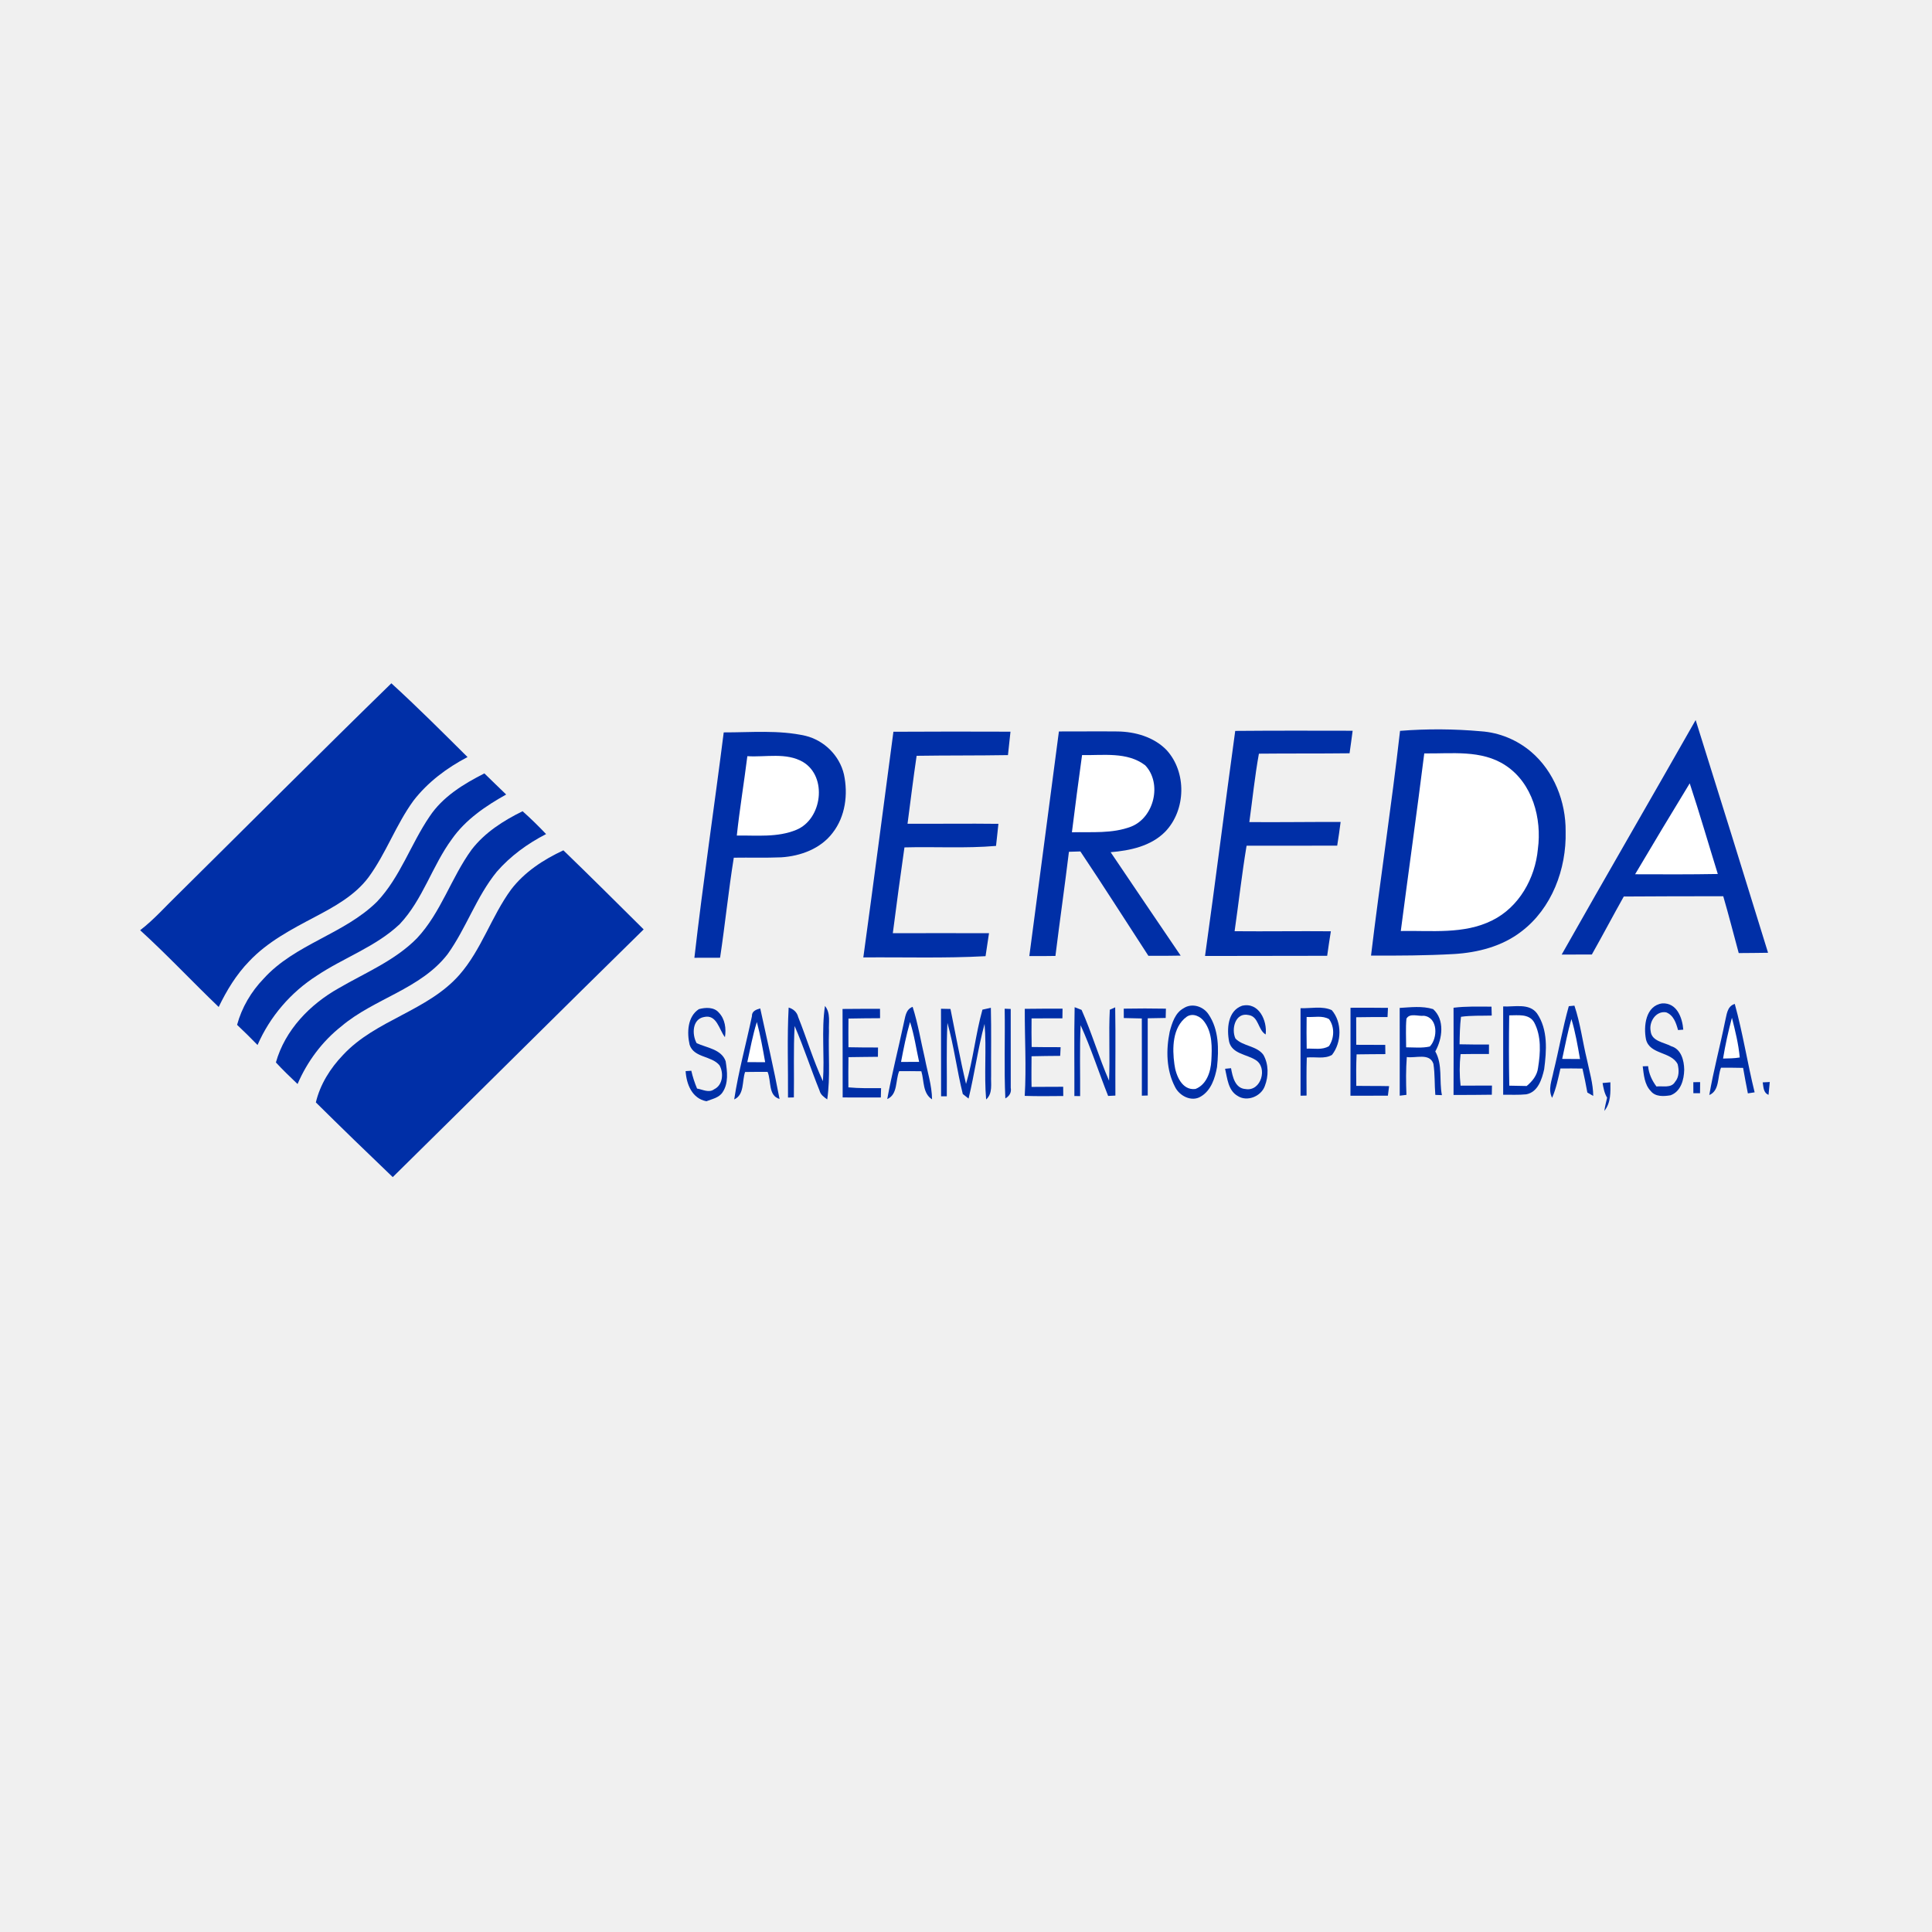
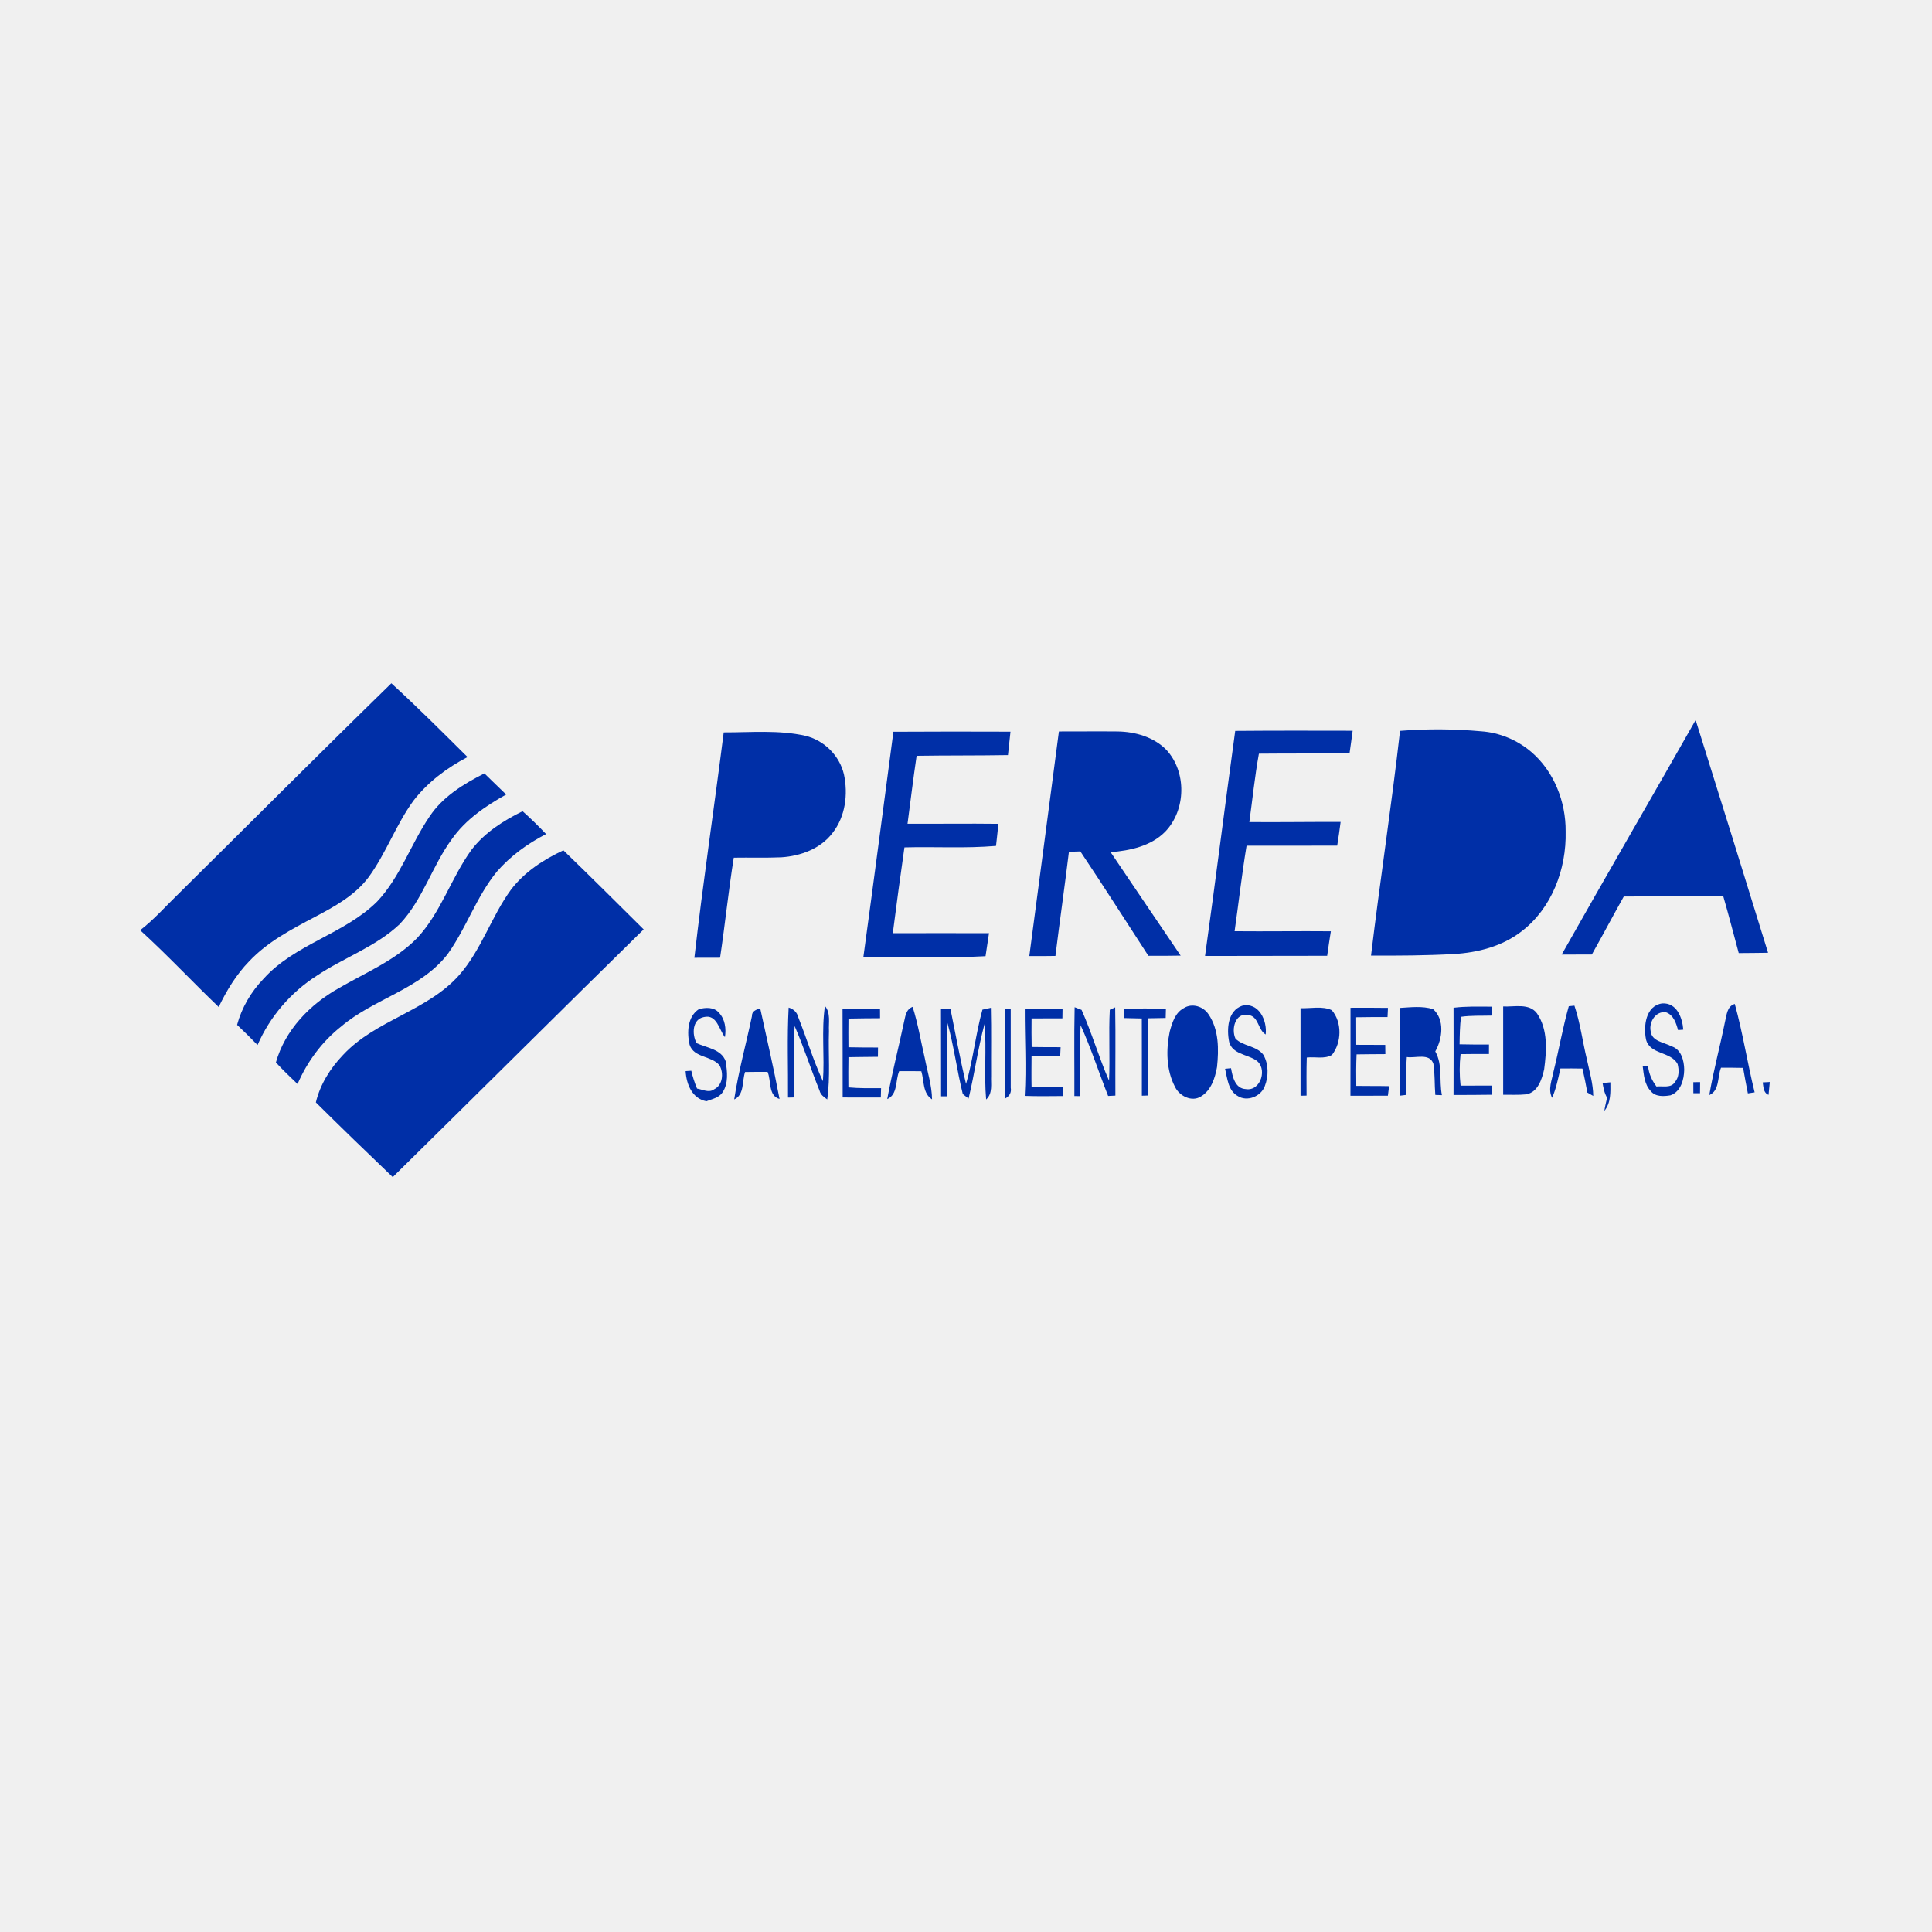
<svg xmlns="http://www.w3.org/2000/svg" width="506" zoomAndPan="magnify" viewBox="0 0 379.5 379.5" height="506" preserveAspectRatio="xMidYMid meet" version="1.0">
  <defs>
    <clipPath id="8db31d6c61">
      <path d="M 27.008 134.086 L 352.078 134.086 L 352.078 244.938 L 27.008 244.938 Z M 27.008 134.086 " clip-rule="nonzero" />
    </clipPath>
    <clipPath id="e66a4d5dcc">
      <path d="M 27.008 134.086 L 92 134.086 L 92 198 L 27.008 198 Z M 27.008 134.086 " clip-rule="nonzero" />
    </clipPath>
  </defs>
  <g clip-path="url(#e66a4d5dcc)">
    <path fill="#002fa7" d="M 35.09 175.551 C 49.016 161.777 62.844 147.895 76.875 134.219 C 82.004 138.898 86.914 143.816 91.836 148.707 C 87.785 150.828 84.035 153.625 81.227 157.262 C 77.781 161.98 75.844 167.609 72.387 172.328 C 69.719 175.891 65.723 178.074 61.867 180.109 C 57.273 182.535 52.547 184.996 48.941 188.828 C 46.418 191.426 44.52 194.551 42.957 197.801 C 37.766 192.828 32.844 187.562 27.531 182.723 C 30.293 180.602 32.586 177.961 35.09 175.551 Z M 35.09 175.551 " fill-opacity="1" fill-rule="nonzero" />
  </g>
  <path fill="#002fa7" d="M 306.758 187.504 C 315.457 172.105 324.34 156.816 333.074 141.438 C 337.859 156.664 342.598 171.906 347.297 187.152 C 345.371 187.188 343.453 187.195 341.535 187.211 C 340.527 183.492 339.574 179.75 338.496 176.047 C 331.98 176.043 325.469 176.059 318.957 176.102 C 316.836 179.879 314.812 183.719 312.684 187.492 C 310.707 187.492 308.727 187.492 306.758 187.504 Z M 306.758 187.504 " fill-opacity="1" fill-rule="nonzero" />
  <path fill="#002fa7" d="M 142.16 143.863 C 147.508 143.879 152.949 143.348 158.223 144.535 C 161.895 145.434 164.91 148.414 165.773 152.105 C 166.613 156.008 166.062 160.395 163.547 163.602 C 161.195 166.715 157.262 168.16 153.477 168.402 C 150.363 168.535 147.246 168.426 144.137 168.477 C 143.09 175 142.43 181.582 141.445 188.125 C 139.762 188.137 138.082 188.148 136.398 188.137 C 138.086 173.352 140.293 158.629 142.16 143.863 Z M 142.16 143.863 " fill-opacity="1" fill-rule="nonzero" />
  <path fill="#002fa7" d="M 175.492 143.738 C 183.16 143.699 190.824 143.688 198.488 143.723 C 198.332 145.254 198.16 146.793 197.992 148.324 C 192.012 148.426 186.031 148.367 180.051 148.461 C 179.395 152.902 178.852 157.355 178.266 161.805 C 184.219 161.84 190.168 161.746 196.117 161.824 C 195.977 163.27 195.801 164.715 195.648 166.16 C 189.672 166.676 183.648 166.289 177.66 166.453 C 176.855 172.062 176.098 177.68 175.375 183.305 C 181.672 183.27 187.973 183.316 194.27 183.305 C 194.035 184.809 193.812 186.316 193.59 187.82 C 185.598 188.258 177.582 187.996 169.582 188.066 C 171.609 173.297 173.527 158.512 175.492 143.738 Z M 175.492 143.738 " fill-opacity="1" fill-rule="nonzero" />
  <path fill="#002fa7" d="M 208 143.68 C 211.84 143.688 215.672 143.641 219.512 143.68 C 222.98 143.723 226.625 144.762 229.113 147.297 C 233.133 151.645 232.98 159.102 228.895 163.355 C 226.098 166.211 221.996 167.078 218.16 167.395 C 222.723 174.18 227.328 180.941 231.914 187.711 C 229.805 187.758 227.691 187.758 225.578 187.75 C 221.121 180.918 216.762 174.023 212.215 167.246 C 211.652 167.266 210.531 167.301 209.969 167.316 C 209.137 174.141 208.16 180.953 207.316 187.773 C 205.609 187.805 203.895 187.809 202.188 187.797 C 204.109 173.086 206.094 158.391 208 143.68 Z M 208 143.68 " fill-opacity="1" fill-rule="nonzero" />
  <path fill="#002fa7" d="M 242.633 143.57 C 250.324 143.504 258.012 143.523 265.699 143.539 C 265.5 145.016 265.312 146.488 265.09 147.965 C 259.156 148.039 253.219 147.98 247.285 148.043 C 246.477 152.496 246.023 157.008 245.406 161.484 C 251.383 161.531 257.355 161.434 263.336 161.457 C 263.137 163.012 262.918 164.562 262.664 166.113 C 256.73 166.102 250.797 166.129 244.863 166.125 C 243.938 171.699 243.312 177.324 242.512 182.918 C 248.812 182.977 255.113 182.871 261.418 182.93 C 261.164 184.531 260.914 186.137 260.695 187.746 C 252.699 187.77 244.699 187.758 236.703 187.781 C 238.766 173.051 240.605 158.297 242.633 143.57 Z M 242.633 143.57 " fill-opacity="1" fill-rule="nonzero" />
  <path fill="#002fa7" d="M 275.008 143.562 C 280.309 143.137 285.668 143.176 290.969 143.652 C 294.539 143.902 298.008 145.348 300.734 147.66 C 305.246 151.492 307.594 157.484 307.535 163.332 C 307.715 170.699 304.824 178.445 298.832 182.98 C 295.059 185.895 290.293 187.117 285.598 187.398 C 280.18 187.703 274.738 187.727 269.309 187.703 C 271.078 172.977 273.336 158.301 275.008 143.562 Z M 275.008 143.562 " fill-opacity="1" fill-rule="nonzero" />
-   <path fill="#ffffff" d="M 212.547 148.32 C 216.691 148.402 221.438 147.629 224.953 150.332 C 228.316 153.879 226.707 160.613 222.16 162.379 C 218.465 163.785 214.422 163.387 210.555 163.48 C 211.172 158.418 211.859 153.371 212.547 148.32 Z M 212.547 148.32 " fill-opacity="1" fill-rule="nonzero" />
-   <path fill="#ffffff" d="M 275.156 182.875 C 276.668 171.246 278.309 159.629 279.766 147.992 C 285.113 148.074 291.004 147.219 295.723 150.344 C 301.039 153.832 302.895 160.77 302.082 166.797 C 301.547 172.527 298.379 178.191 293.109 180.793 C 287.566 183.574 281.145 182.754 275.156 182.875 Z M 275.156 182.875 " fill-opacity="1" fill-rule="nonzero" />
-   <path fill="#ffffff" d="M 146.801 148.535 C 150.426 148.77 154.426 147.754 157.734 149.676 C 162.57 152.574 161.508 160.895 156.441 162.996 C 152.746 164.543 148.633 164.07 144.73 164.125 C 145.289 158.91 146.152 153.738 146.801 148.535 Z M 146.801 148.535 " fill-opacity="1" fill-rule="nonzero" />
  <path fill="#002fa7" d="M 84.375 160.395 C 86.949 156.5 91.062 153.988 95.148 151.918 C 96.574 153.293 97.984 154.699 99.426 156.066 C 95.406 158.309 91.453 160.992 88.773 164.809 C 84.883 170.09 83.066 176.711 78.512 181.531 C 73.82 185.973 67.555 188.094 62.246 191.641 C 57.133 194.906 53.008 199.691 50.59 205.27 C 49.281 203.918 47.941 202.602 46.57 201.309 C 47.496 197.895 49.34 194.777 51.789 192.238 C 57.934 185.426 67.602 183.508 74.07 177.105 C 78.625 172.281 80.684 165.809 84.375 160.395 Z M 84.375 160.395 " fill-opacity="1" fill-rule="nonzero" />
-   <path fill="#ffffff" d="M 331.91 153.871 C 333.859 159.777 335.586 165.746 337.426 171.676 C 332.008 171.777 326.598 171.746 321.18 171.73 C 324.719 165.758 328.289 159.801 331.91 153.871 Z M 331.91 153.871 " fill-opacity="1" fill-rule="nonzero" />
  <path fill="#002fa7" d="M 92.637 166.898 C 95.223 163.531 98.887 161.199 102.652 159.348 C 104.258 160.777 105.789 162.281 107.266 163.836 C 103.633 165.703 100.266 168.145 97.582 171.234 C 93.578 176.141 91.594 182.305 87.926 187.422 C 82.633 194.281 73.516 196.129 67.066 201.586 C 63.293 204.555 60.34 208.527 58.449 212.934 C 57 211.559 55.555 210.172 54.195 208.695 C 55.984 202.336 60.867 197.293 66.523 194.117 C 71.773 191.055 77.59 188.691 81.906 184.293 C 86.629 179.254 88.617 172.422 92.637 166.898 Z M 92.637 166.898 " fill-opacity="1" fill-rule="nonzero" />
  <path fill="#002fa7" d="M 100.395 174.727 C 103.035 171.273 106.766 168.844 110.664 167.027 C 115.973 172.152 121.195 177.363 126.434 182.559 C 109.949 198.727 93.598 215.023 77.145 231.219 C 72.07 226.367 67.031 221.48 62.043 216.543 C 62.883 213.004 64.879 209.836 67.379 207.227 C 73.797 200.312 83.988 198.598 90.242 191.484 C 94.59 186.52 96.523 180.016 100.395 174.727 Z M 100.395 174.727 " fill-opacity="1" fill-rule="nonzero" />
  <path fill="#002fa7" d="M 323.324 204.18 C 322.801 201.574 323.246 197.543 326.516 197.094 C 329.383 196.938 330.465 199.91 330.645 202.254 L 329.617 202.332 C 329.234 200.957 328.746 199.398 327.266 198.848 C 325.246 198.527 323.875 200.734 324.234 202.531 C 324.422 204.559 326.836 204.719 328.281 205.508 C 330.246 206.082 330.805 208.316 330.828 210.125 C 330.793 212.062 330.172 214.418 328.137 215.145 C 326.82 215.367 325.156 215.477 324.246 214.301 C 323.004 213.004 322.895 211.125 322.676 209.453 L 323.734 209.422 C 323.871 210.902 324.492 212.242 325.375 213.418 C 326.59 213.266 328.266 213.805 329.02 212.523 C 329.852 211.574 329.832 210.176 329.535 209.023 C 328.234 206.508 324.07 207.188 323.324 204.18 Z M 323.324 204.18 " fill-opacity="1" fill-rule="nonzero" />
  <path fill="#002fa7" d="M 137.285 198.223 C 138.586 197.867 140.277 197.785 141.223 198.93 C 142.43 200.199 142.668 202.062 142.398 203.73 C 141.23 202.23 140.809 199.188 138.281 199.773 C 135.957 200.195 135.895 203.203 136.84 204.906 C 138.832 205.828 141.703 206.094 142.539 208.449 C 142.852 210.457 143.137 212.793 141.926 214.57 C 141.219 215.648 139.871 215.871 138.762 216.316 C 135.934 215.777 134.836 212.973 134.676 210.398 C 134.957 210.383 135.512 210.348 135.793 210.324 C 136.062 211.523 136.449 212.688 136.922 213.824 C 138.027 214.004 139.258 214.742 140.293 213.957 C 141.996 213.145 142.184 210.758 141.336 209.266 C 139.797 207.352 136.309 207.82 135.461 205.223 C 134.918 202.859 135.027 199.68 137.285 198.223 Z M 137.285 198.223 " fill-opacity="1" fill-rule="nonzero" />
  <path fill="#002fa7" d="M 165.5 198.188 C 167.953 198.16 170.41 198.16 172.859 198.164 C 172.867 198.773 172.867 199.387 172.871 200.004 C 170.801 200.02 168.73 200.027 166.664 200.074 C 166.637 201.949 166.648 203.828 166.66 205.707 C 168.594 205.754 170.531 205.754 172.469 205.758 C 172.461 206.367 172.457 206.977 172.449 207.586 C 170.52 207.621 168.59 207.613 166.664 207.656 C 166.637 209.633 166.625 211.609 166.648 213.59 C 168.781 213.789 170.93 213.754 173.07 213.746 C 173.059 214.203 173.031 215.121 173.02 215.578 C 170.52 215.57 168.023 215.578 165.523 215.57 C 165.512 209.773 165.527 203.98 165.5 198.188 Z M 165.5 198.188 " fill-opacity="1" fill-rule="nonzero" />
  <path fill="#002fa7" d="M 197.348 198.141 C 197.641 198.152 198.238 198.176 198.535 198.188 C 198.551 203.348 198.547 208.508 198.539 213.672 C 198.711 214.602 198.277 215.312 197.477 215.758 C 197.211 209.891 197.445 204.016 197.348 198.141 Z M 197.348 198.141 " fill-opacity="1" fill-rule="nonzero" />
  <path fill="#002fa7" d="M 220.738 198.129 C 223.5 198.078 226.258 198.078 229.02 198.129 C 229 198.738 228.984 199.348 228.973 199.957 C 227.797 199.98 226.621 199.992 225.445 200.02 C 225.445 205.074 225.434 210.129 225.449 215.188 C 225.156 215.199 224.582 215.211 224.293 215.223 C 224.285 210.164 224.305 205.109 224.285 200.055 C 223.102 200.02 221.922 199.996 220.746 199.973 C 220.738 199.359 220.738 198.746 220.738 198.129 Z M 220.738 198.129 " fill-opacity="1" fill-rule="nonzero" />
  <path fill="#002fa7" d="M 232.52 198.031 C 234.156 196.961 236.379 197.684 237.398 199.254 C 239.445 202.266 239.422 206.121 239.059 209.598 C 238.672 211.773 237.895 214.203 235.871 215.391 C 234.047 216.516 231.645 215.258 230.797 213.477 C 229.082 210.188 229.023 206.238 229.758 202.672 C 230.219 200.945 230.828 198.93 232.52 198.031 Z M 232.52 198.031 " fill-opacity="1" fill-rule="nonzero" />
  <path fill="#002fa7" d="M 241.445 204.672 C 240.941 202.168 241.137 198.57 243.969 197.562 C 247.262 196.777 248.949 200.477 248.613 203.203 C 247.062 202.273 247.273 199.68 245.262 199.383 C 242.645 198.797 241.816 202.125 242.676 204 C 244.18 205.551 246.852 205.398 248.168 207.203 C 249.215 209.047 249.203 211.383 248.445 213.336 C 247.707 215.371 244.953 216.496 243.086 215.258 C 241.23 214.18 241.082 211.805 240.641 209.938 L 241.809 209.824 C 242.109 211.492 242.594 213.805 244.684 213.922 C 247.727 214.441 249.09 209.668 246.613 208.195 C 244.871 207.094 242.062 207.012 241.445 204.672 Z M 241.445 204.672 " fill-opacity="1" fill-rule="nonzero" />
  <path fill="#002fa7" d="M 255.461 198.035 C 257.477 198.113 259.703 197.555 261.598 198.422 C 263.656 200.793 263.551 204.789 261.637 207.215 C 260.18 208.082 258.305 207.543 256.688 207.727 C 256.605 210.219 256.641 212.711 256.648 215.203 C 256.355 215.211 255.766 215.223 255.465 215.227 C 255.473 209.492 255.461 203.766 255.461 198.035 Z M 255.461 198.035 " fill-opacity="1" fill-rule="nonzero" />
  <path fill="#002fa7" d="M 265.277 197.953 C 267.73 197.949 270.18 197.93 272.637 197.973 C 272.602 198.574 272.574 199.176 272.551 199.781 C 270.496 199.781 268.441 199.77 266.395 199.816 C 266.395 201.617 266.402 203.426 266.406 205.227 C 268.305 205.246 270.199 205.238 272.102 205.246 C 272.105 205.695 272.117 206.602 272.125 207.059 C 270.238 207.074 268.355 207.074 266.473 207.109 C 266.379 209.172 266.383 211.234 266.414 213.297 C 268.559 213.336 270.707 213.297 272.859 213.348 C 272.801 213.816 272.68 214.754 272.621 215.223 C 270.168 215.227 267.719 215.238 265.266 215.234 C 265.289 209.469 265.273 203.711 265.277 197.953 Z M 265.277 197.953 " fill-opacity="1" fill-rule="nonzero" />
  <path fill="#002fa7" d="M 285.516 197.949 C 287.992 197.645 290.484 197.719 292.973 197.738 C 292.988 198.316 293 198.902 293.02 199.488 C 291.004 199.547 288.973 199.441 286.98 199.727 C 286.758 201.52 286.734 203.324 286.703 205.129 C 288.629 205.18 290.555 205.176 292.48 205.176 C 292.473 205.793 292.473 206.41 292.473 207.031 C 290.613 207.023 288.754 207.031 286.898 207.062 C 286.668 209.125 286.676 211.195 286.902 213.254 C 288.953 213.254 291.004 213.23 293.066 213.242 C 293.059 213.688 293.043 214.582 293.035 215.035 C 290.523 215.051 288.02 215.105 285.516 215.082 C 285.535 209.371 285.535 203.66 285.516 197.949 Z M 285.516 197.949 " fill-opacity="1" fill-rule="nonzero" />
  <path fill="#002fa7" d="M 295.266 215.035 C 295.258 209.254 295.258 203.473 295.266 197.695 C 297.457 197.812 300.391 196.988 301.918 199.07 C 304.098 202.262 303.797 206.398 303.316 210.043 C 302.875 212.016 302.074 214.547 299.789 214.957 C 298.285 215.105 296.77 215.027 295.266 215.035 Z M 295.266 215.035 " fill-opacity="1" fill-rule="nonzero" />
  <path fill="#002fa7" d="M 308.156 197.645 C 308.43 197.613 308.984 197.562 309.262 197.539 C 310.426 200.992 310.863 204.641 311.73 208.176 C 312.215 210.523 312.941 212.852 312.957 215.273 C 312.672 215.105 312.094 214.77 311.801 214.602 C 311.523 213.027 311.195 211.457 310.84 209.895 C 309.395 209.867 307.949 209.867 306.512 209.883 C 306.066 211.828 305.684 213.805 304.879 215.641 C 304.02 213.98 304.836 212.195 305.148 210.516 C 306.207 206.238 306.961 201.887 308.156 197.645 Z M 308.156 197.645 " fill-opacity="1" fill-rule="nonzero" />
  <path fill="#002fa7" d="M 338.832 200.734 C 339.184 199.41 339.184 197.68 340.758 197.199 C 342.344 202.922 343.238 208.809 344.66 214.566 C 344.324 214.617 343.66 214.719 343.332 214.77 C 343.02 213.098 342.668 211.434 342.395 209.762 C 340.945 209.727 339.492 209.723 338.055 209.727 C 337.32 211.5 337.824 214.215 335.754 215.098 C 336.578 210.27 337.867 205.531 338.832 200.734 Z M 338.832 200.734 " fill-opacity="1" fill-rule="nonzero" />
  <path fill="#002fa7" d="M 147.699 199.621 C 147.664 198.605 148.52 198.316 149.332 198.082 C 150.621 204.004 151.996 209.906 153.125 215.863 C 150.855 215.223 151.535 212.297 150.773 210.547 C 149.305 210.539 147.836 210.551 146.359 210.57 C 145.73 212.344 146.262 215.039 144.219 215.957 C 145.055 210.453 146.555 205.07 147.699 199.621 Z M 147.699 199.621 " fill-opacity="1" fill-rule="nonzero" />
  <path fill="#002fa7" d="M 154.785 215.59 C 154.832 209.703 154.594 203.801 154.914 197.914 C 155.84 198.184 156.559 198.82 156.781 199.762 C 158.457 203.945 159.738 208.289 161.645 212.379 C 162.012 207.461 161.316 202.488 162.047 197.602 C 163.211 199.012 162.738 200.875 162.832 202.535 C 162.68 207.008 163.129 211.512 162.492 215.957 C 161.855 215.508 161.184 215.039 160.984 214.23 C 159.281 210.023 157.895 205.695 156.086 201.535 C 155.832 206.203 156.016 210.887 155.938 215.566 Z M 154.785 215.59 " fill-opacity="1" fill-rule="nonzero" />
  <path fill="#002fa7" d="M 177.5 201.102 C 177.828 199.875 177.832 198.305 179.266 197.773 C 180.328 201.086 180.875 204.531 181.672 207.914 C 182.18 210.582 183.047 213.207 183.082 215.945 C 181.211 214.754 181.543 212.297 180.977 210.422 C 179.523 210.395 178.074 210.395 176.621 210.41 C 175.867 212.215 176.383 214.977 174.281 215.887 C 175.188 210.926 176.453 206.035 177.5 201.102 Z M 177.5 201.102 " fill-opacity="1" fill-rule="nonzero" />
  <path fill="#002fa7" d="M 184.836 198.148 C 185.305 198.16 186.234 198.176 186.699 198.188 C 187.703 203.098 188.59 208.035 189.758 212.91 C 191.164 208.129 191.637 203.121 192.98 198.324 C 193.391 198.234 194.223 198.055 194.633 197.961 C 194.742 202.406 194.656 206.859 194.684 211.312 C 194.609 212.902 195.047 214.754 193.707 215.969 C 193.273 211.031 193.812 206.059 193.398 201.121 C 192.086 205.945 191.434 210.926 190.254 215.789 C 189.969 215.566 189.402 215.121 189.121 214.898 C 187.969 210.277 187.395 205.516 186.102 200.922 C 185.867 205.723 186.031 210.539 185.98 215.348 C 185.699 215.348 185.137 215.348 184.855 215.348 C 184.844 209.617 184.859 203.883 184.836 198.148 Z M 184.836 198.148 " fill-opacity="1" fill-rule="nonzero" />
  <path fill="#002fa7" d="M 201.297 198.164 C 203.766 198.125 206.242 198.129 208.715 198.129 C 208.711 198.605 208.691 199.551 208.688 200.027 C 206.668 200.031 204.648 200.027 202.629 200.043 C 202.613 201.914 202.602 203.789 202.648 205.66 C 204.543 205.699 206.441 205.695 208.336 205.695 C 208.312 206.121 208.27 206.977 208.254 207.402 C 206.375 207.422 204.496 207.426 202.625 207.48 C 202.617 209.488 202.582 211.492 202.629 213.5 C 204.703 213.508 206.766 213.461 208.84 213.473 C 208.844 213.926 208.852 214.836 208.855 215.289 C 206.328 215.312 203.809 215.348 201.285 215.262 C 201.625 209.562 201.266 203.863 201.297 198.164 Z M 201.297 198.164 " fill-opacity="1" fill-rule="nonzero" />
  <path fill="#002fa7" d="M 211.09 197.844 C 211.43 197.977 212.113 198.242 212.453 198.371 C 214.473 202.91 215.859 207.719 217.848 212.277 C 218.059 207.637 217.754 202.98 217.996 198.34 L 219.055 197.871 C 219.16 203.648 219.059 209.43 219.094 215.203 C 218.617 215.227 218.141 215.25 217.668 215.273 C 215.836 210.656 214.32 205.906 212.266 201.383 C 212.051 206.023 212.203 210.668 212.168 215.309 L 211.039 215.289 C 211.066 209.477 210.961 203.66 211.09 197.844 Z M 211.09 197.844 " fill-opacity="1" fill-rule="nonzero" />
  <path fill="#002fa7" d="M 274.938 197.984 C 277.113 197.859 279.367 197.562 281.504 198.219 C 283.832 200.312 283.336 204.035 281.93 206.527 C 283.418 209.148 282.66 212.273 283.234 215.117 C 282.906 215.105 282.258 215.082 281.938 215.07 C 281.762 213.039 281.883 210.98 281.562 208.965 C 280.828 206.762 278.039 207.902 276.336 207.633 C 276.148 210.105 276.168 212.586 276.266 215.062 C 275.82 215.117 275.383 215.168 274.945 215.223 C 274.938 209.477 274.957 203.73 274.938 197.984 Z M 274.938 197.984 " fill-opacity="1" fill-rule="nonzero" />
-   <path fill="#ffffff" d="M 276.266 200.102 C 276.887 198.926 278.605 199.668 279.688 199.527 C 282.484 199.852 282.457 203.934 280.852 205.566 C 279.328 205.906 277.754 205.73 276.207 205.723 C 276.215 203.848 276.09 201.969 276.266 200.102 Z M 276.266 200.102 " fill-opacity="1" fill-rule="nonzero" />
-   <path fill="#ffffff" d="M 233.09 199.727 C 234.289 198.902 235.836 199.633 236.586 200.727 C 238.176 202.91 238.082 205.793 237.938 208.371 C 237.824 210.523 237.016 213.051 234.828 213.902 C 232.18 214.25 230.957 211.219 230.688 209.059 C 230.246 205.93 230.281 201.785 233.09 199.727 Z M 233.09 199.727 " fill-opacity="1" fill-rule="nonzero" />
-   <path fill="#ffffff" d="M 256.66 199.762 C 258.109 199.855 259.742 199.418 261.059 200.188 C 262.188 201.715 262.105 203.957 261.043 205.492 C 259.73 206.293 258.121 205.922 256.672 205.98 C 256.629 203.906 256.637 201.832 256.66 199.762 Z M 256.66 199.762 " fill-opacity="1" fill-rule="nonzero" />
-   <path fill="#ffffff" d="M 296.469 213.254 C 296.375 208.656 296.383 204.047 296.453 199.445 C 298.137 199.457 300.336 199.07 301.348 200.816 C 302.793 203.52 302.598 206.789 302.121 209.723 C 301.953 211.219 301 212.395 299.883 213.32 C 298.738 213.297 297.598 213.277 296.469 213.254 Z M 296.469 213.254 " fill-opacity="1" fill-rule="nonzero" />
-   <path fill="#ffffff" d="M 306.859 208 C 307.434 205.387 307.922 202.746 308.668 200.172 C 309.453 202.742 309.891 205.387 310.359 208.023 C 309.191 208.023 308.02 208.02 306.859 208 Z M 306.859 208 " fill-opacity="1" fill-rule="nonzero" />
-   <path fill="#ffffff" d="M 338.457 207.93 C 338.902 205.234 339.488 202.559 340.199 199.922 C 340.852 202.484 341.492 205.074 341.738 207.719 C 340.652 207.906 339.547 207.902 338.457 207.93 Z M 338.457 207.93 " fill-opacity="1" fill-rule="nonzero" />
-   <path fill="#ffffff" d="M 148.668 200.758 C 149.363 203.348 149.832 206 150.301 208.645 C 149.129 208.648 147.965 208.645 146.793 208.633 C 147.379 206 147.848 203.332 148.668 200.758 Z M 148.668 200.758 " fill-opacity="1" fill-rule="nonzero" />
-   <path fill="#ffffff" d="M 178.758 200.75 C 179.594 203.301 179.957 205.969 180.543 208.586 C 179.355 208.59 178.172 208.598 176.992 208.59 C 177.488 205.957 178.016 203.324 178.758 200.75 Z M 178.758 200.75 " fill-opacity="1" fill-rule="nonzero" />
  <path fill="#002fa7" d="M 314.789 212.734 C 315.168 212.699 315.938 212.633 316.324 212.598 C 316.348 214.535 316.445 216.609 315.141 218.211 C 315.262 217.332 315.48 216.48 315.684 215.617 C 315.145 214.742 314.965 213.73 314.789 212.734 Z M 314.789 212.734 " fill-opacity="1" fill-rule="nonzero" />
  <path fill="#002fa7" d="M 332.617 212.57 C 332.949 212.57 333.617 212.559 333.953 212.559 C 333.945 213.285 333.941 214.008 333.934 214.734 C 333.605 214.734 332.949 214.734 332.625 214.734 C 332.617 214.016 332.617 213.297 332.617 212.57 Z M 332.617 212.57 " fill-opacity="1" fill-rule="nonzero" />
  <path fill="#002fa7" d="M 346.246 212.609 C 346.598 212.594 347.285 212.559 347.633 212.539 C 347.562 213.379 347.48 214.215 347.391 215.059 C 346.352 214.637 346.41 213.535 346.246 212.609 Z M 346.246 212.609 " fill-opacity="1" fill-rule="nonzero" />
</svg>
